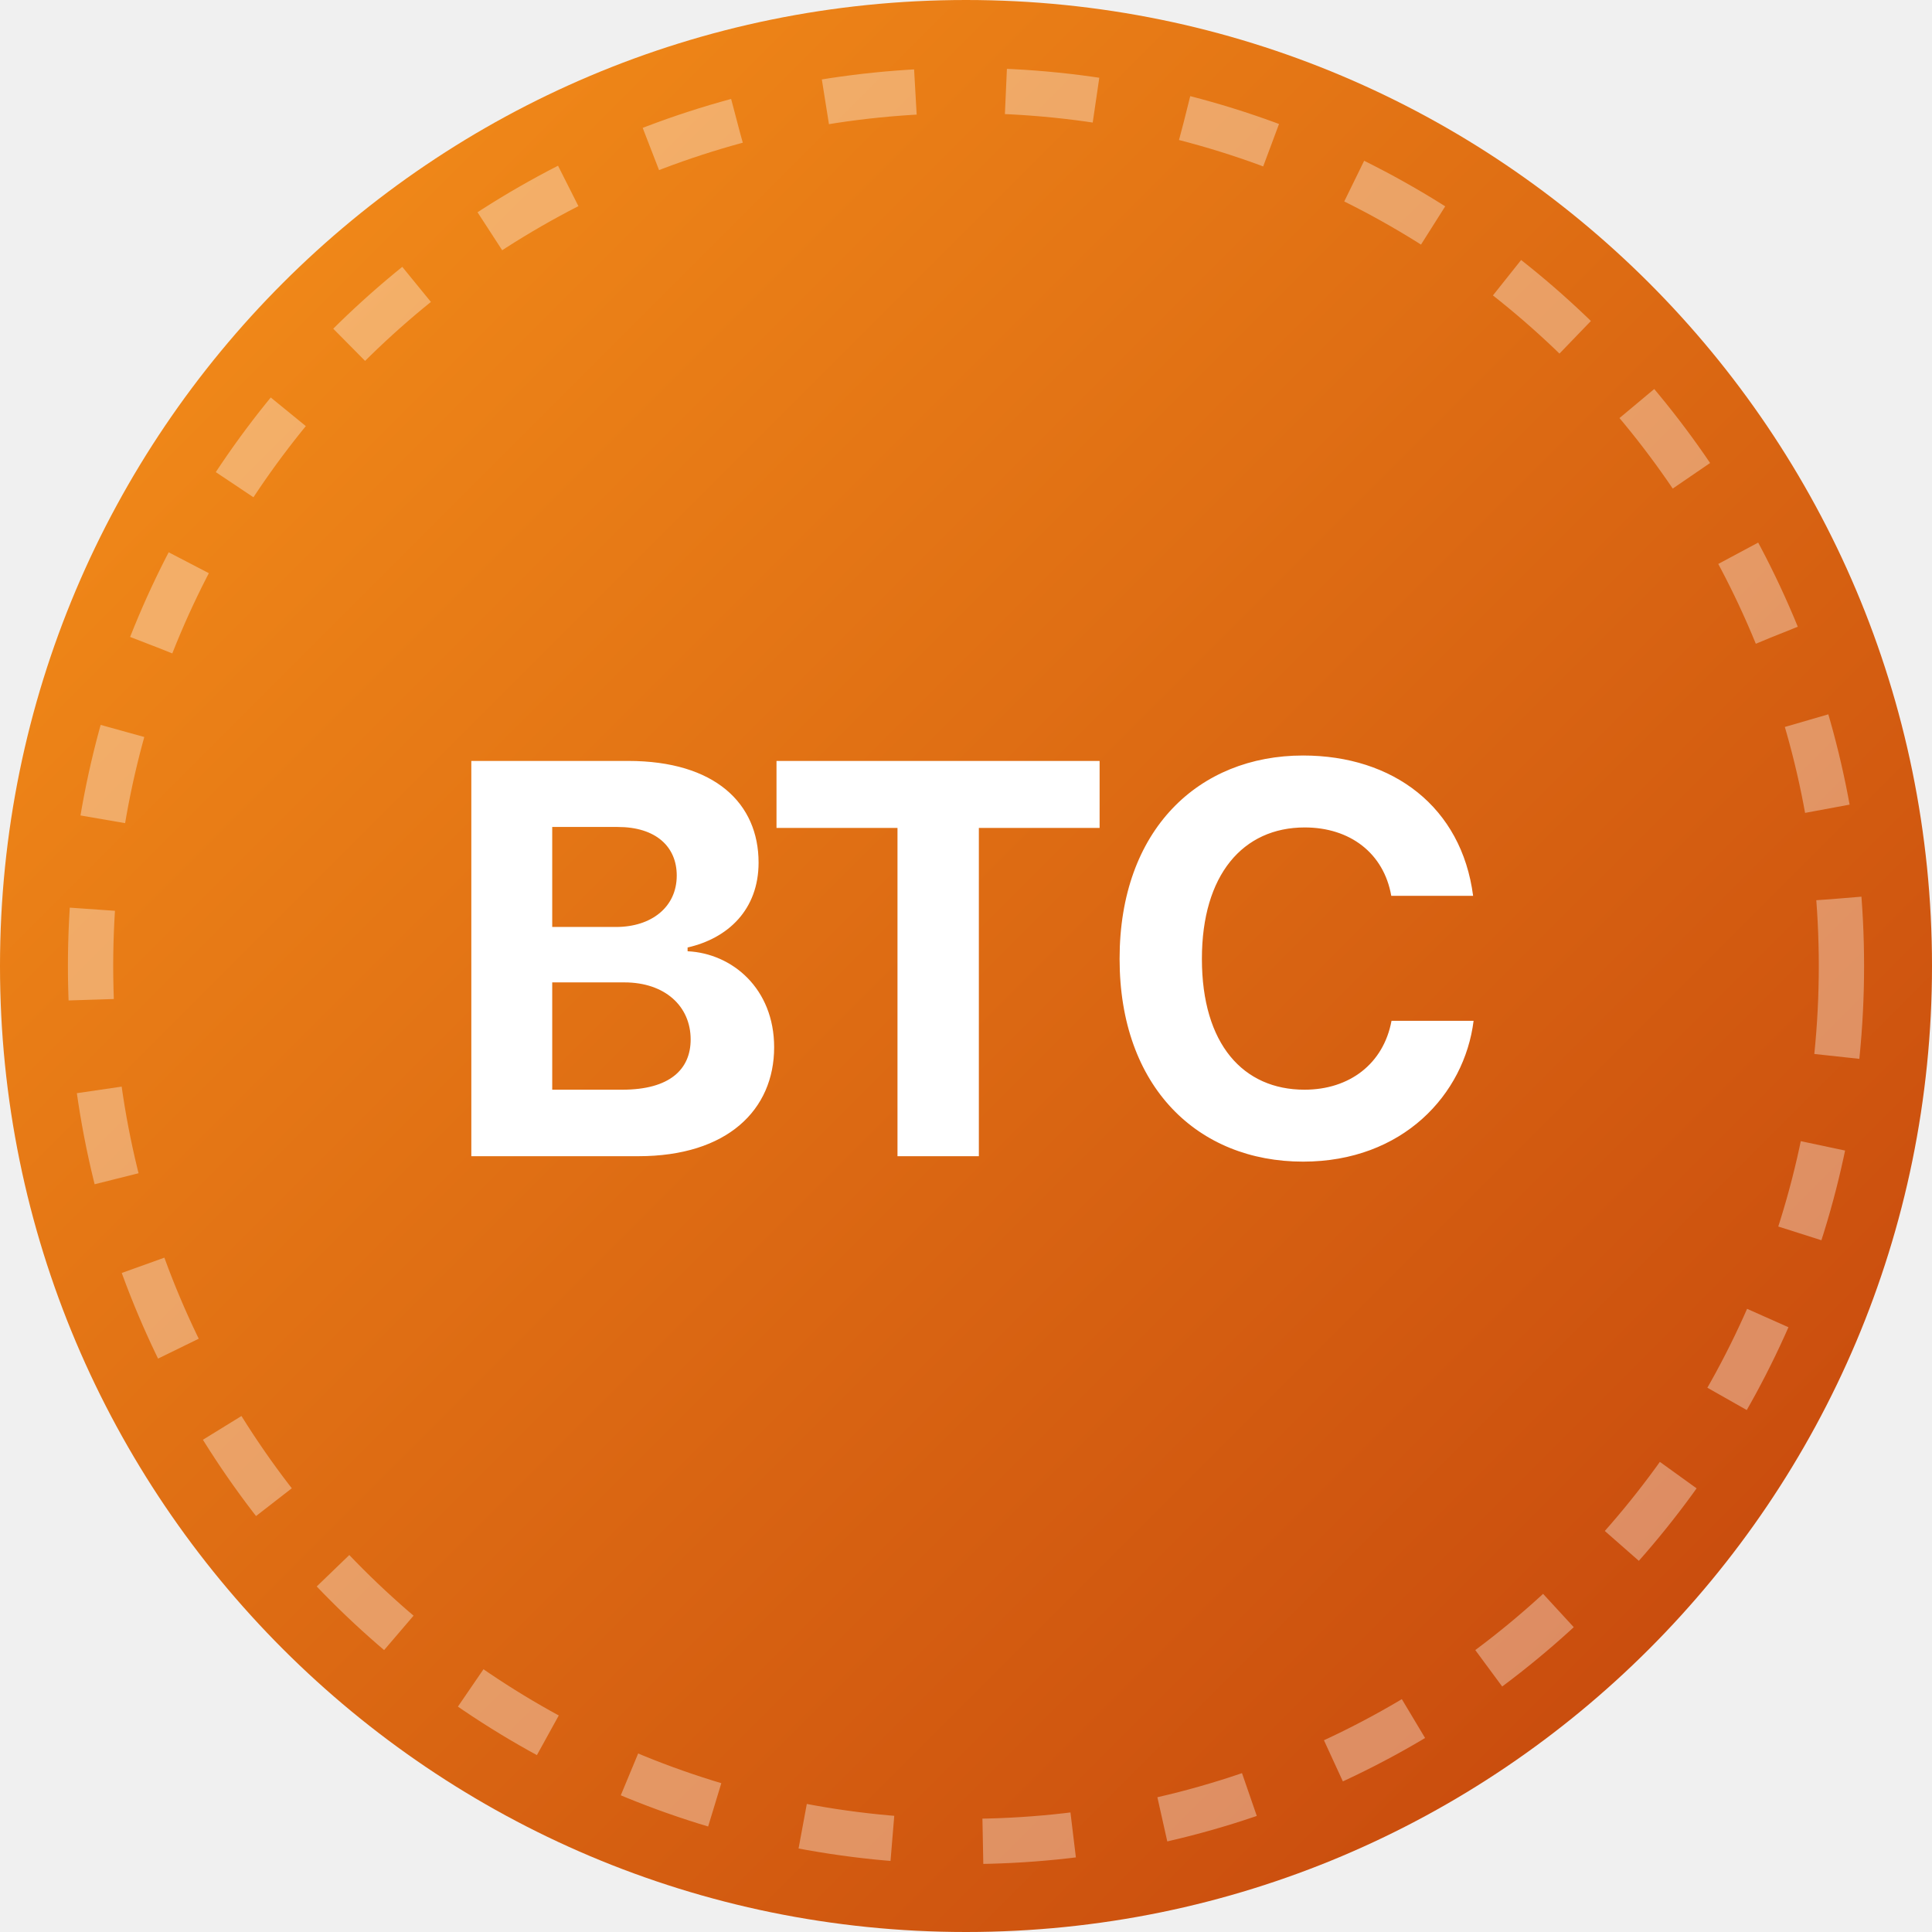
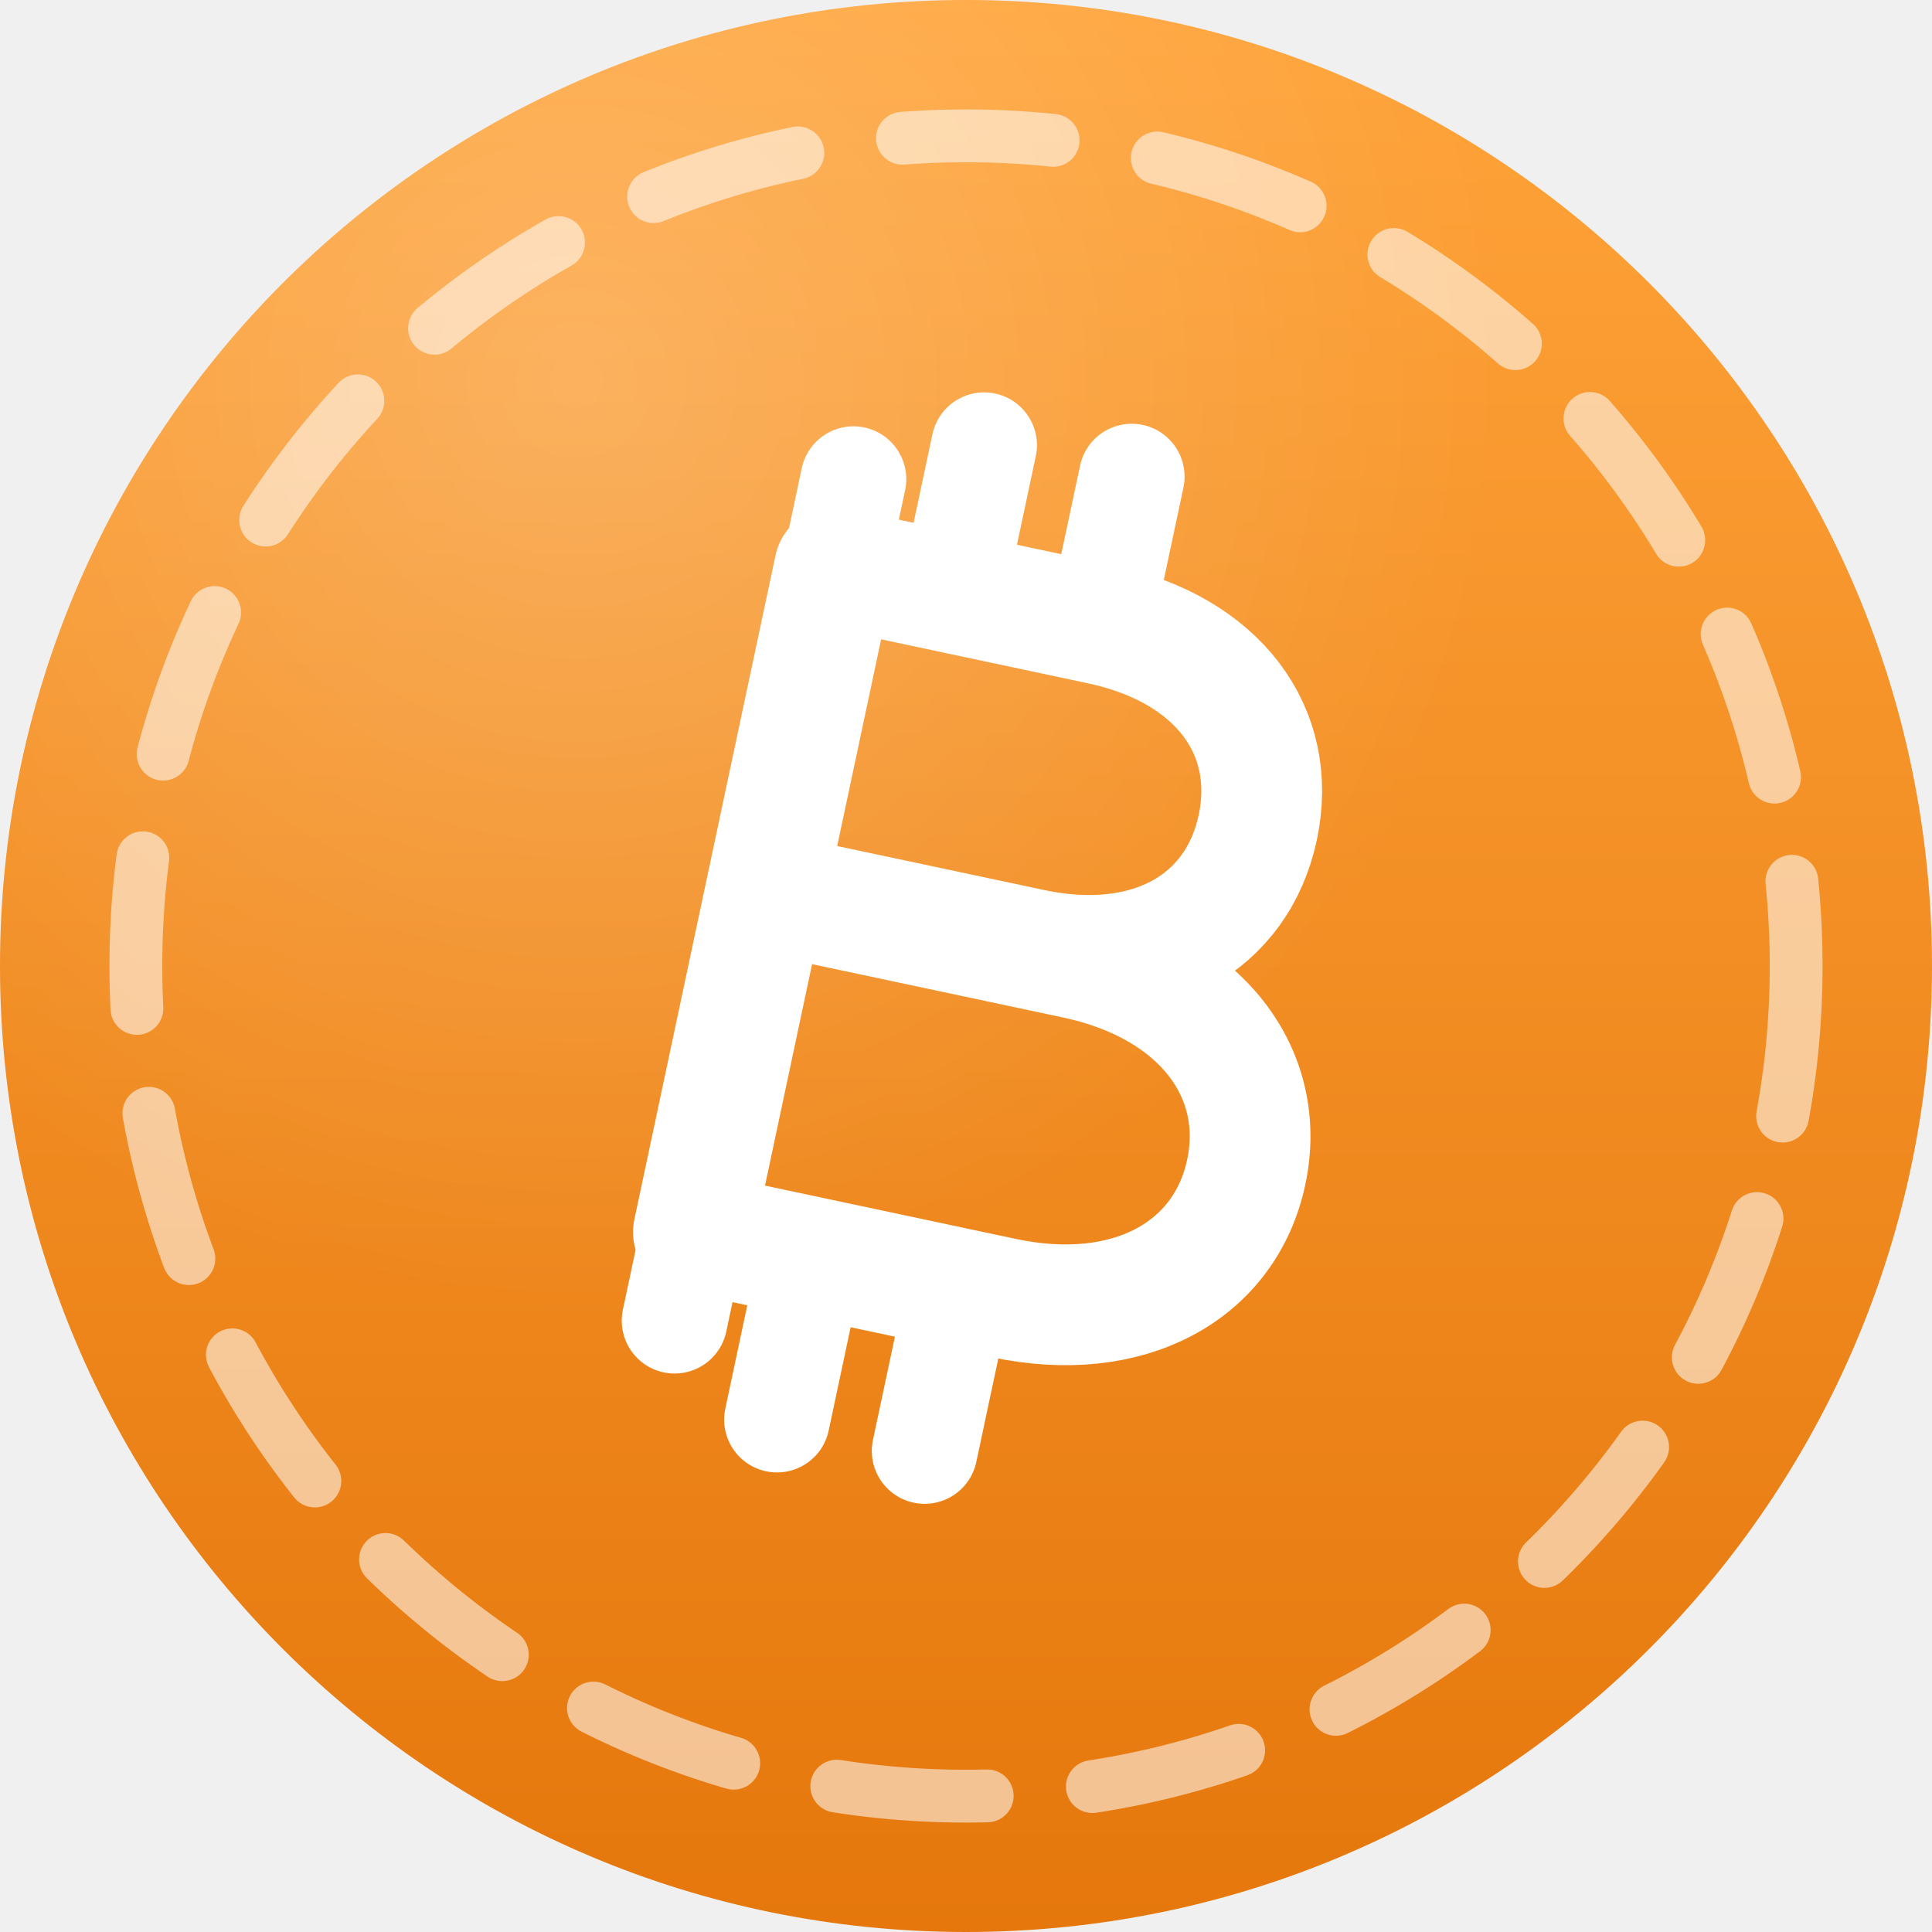
<svg xmlns="http://www.w3.org/2000/svg" viewBox="0 0 128 128" width="128" height="128">
  <defs>
-     <linearGradient id="g" x1="0" y1="0" x2="1" y2="1">
-       <stop offset="0" stop-color="#F7931A" />
-       <stop offset="1" stop-color="#C2410C" />
+     <linearGradient id="mwbtc-bg" x1="0" y1="0" x2="0" y2="1">
+       <stop offset="0" stop-color="#FFA43A" />
+       <stop offset="1" stop-color="#E5770C" />
    </linearGradient>
+     <radialGradient id="mwbtc-hl" cx="0.3" cy="0.2" r="0.8">
+       <stop offset="0" stop-color="#fff" stop-opacity=".22" />
+       <stop offset=".6" stop-color="#fff" stop-opacity="0" />
+     </radialGradient>
  </defs>
-   <circle cx="64" cy="64" r="64" fill="url(#g)" />
-   <circle cx="64" cy="64" r="58" fill="none" stroke="#fff" stroke-opacity=".35" stroke-width="3" stroke-dasharray="6 6" />
-   <text x="64" y="64" dy=".35em" text-anchor="middle" font-family="Inter, system-ui, -apple-system, Segoe UI, sans-serif" font-weight="700" font-size="36" fill="#fff" letter-spacing="-0.5">BTC</text>
+   <circle cx="64" cy="64" r="64" fill="url(#mwbtc-bg)" />
+   <circle cx="64" cy="64" r="64" fill="url(#mwbtc-hl)" />
+   <circle cx="64" cy="64" r="55" fill="none" stroke="#fff" stroke-opacity=".55" stroke-width="3.5" stroke-dasharray="10 7" stroke-linecap="round" />
+   <g transform="rotate(12 64 64)">
+     <path d="M50 40h18c8 0 13 4.5 13 11s-5 11-13 11H50Zm0 22h21c8.5 0 14 4.8 14 11.5S79.5 85 71 85H50Z" fill="none" stroke="#fff" stroke-width="8" stroke-linejoin="round" />
+     <path d="M50 34v57M58 30v10M58 85v11M68 30v10M68 85v11" stroke="#fff" stroke-width="7" stroke-linecap="round" />
+   </g>
</svg>
